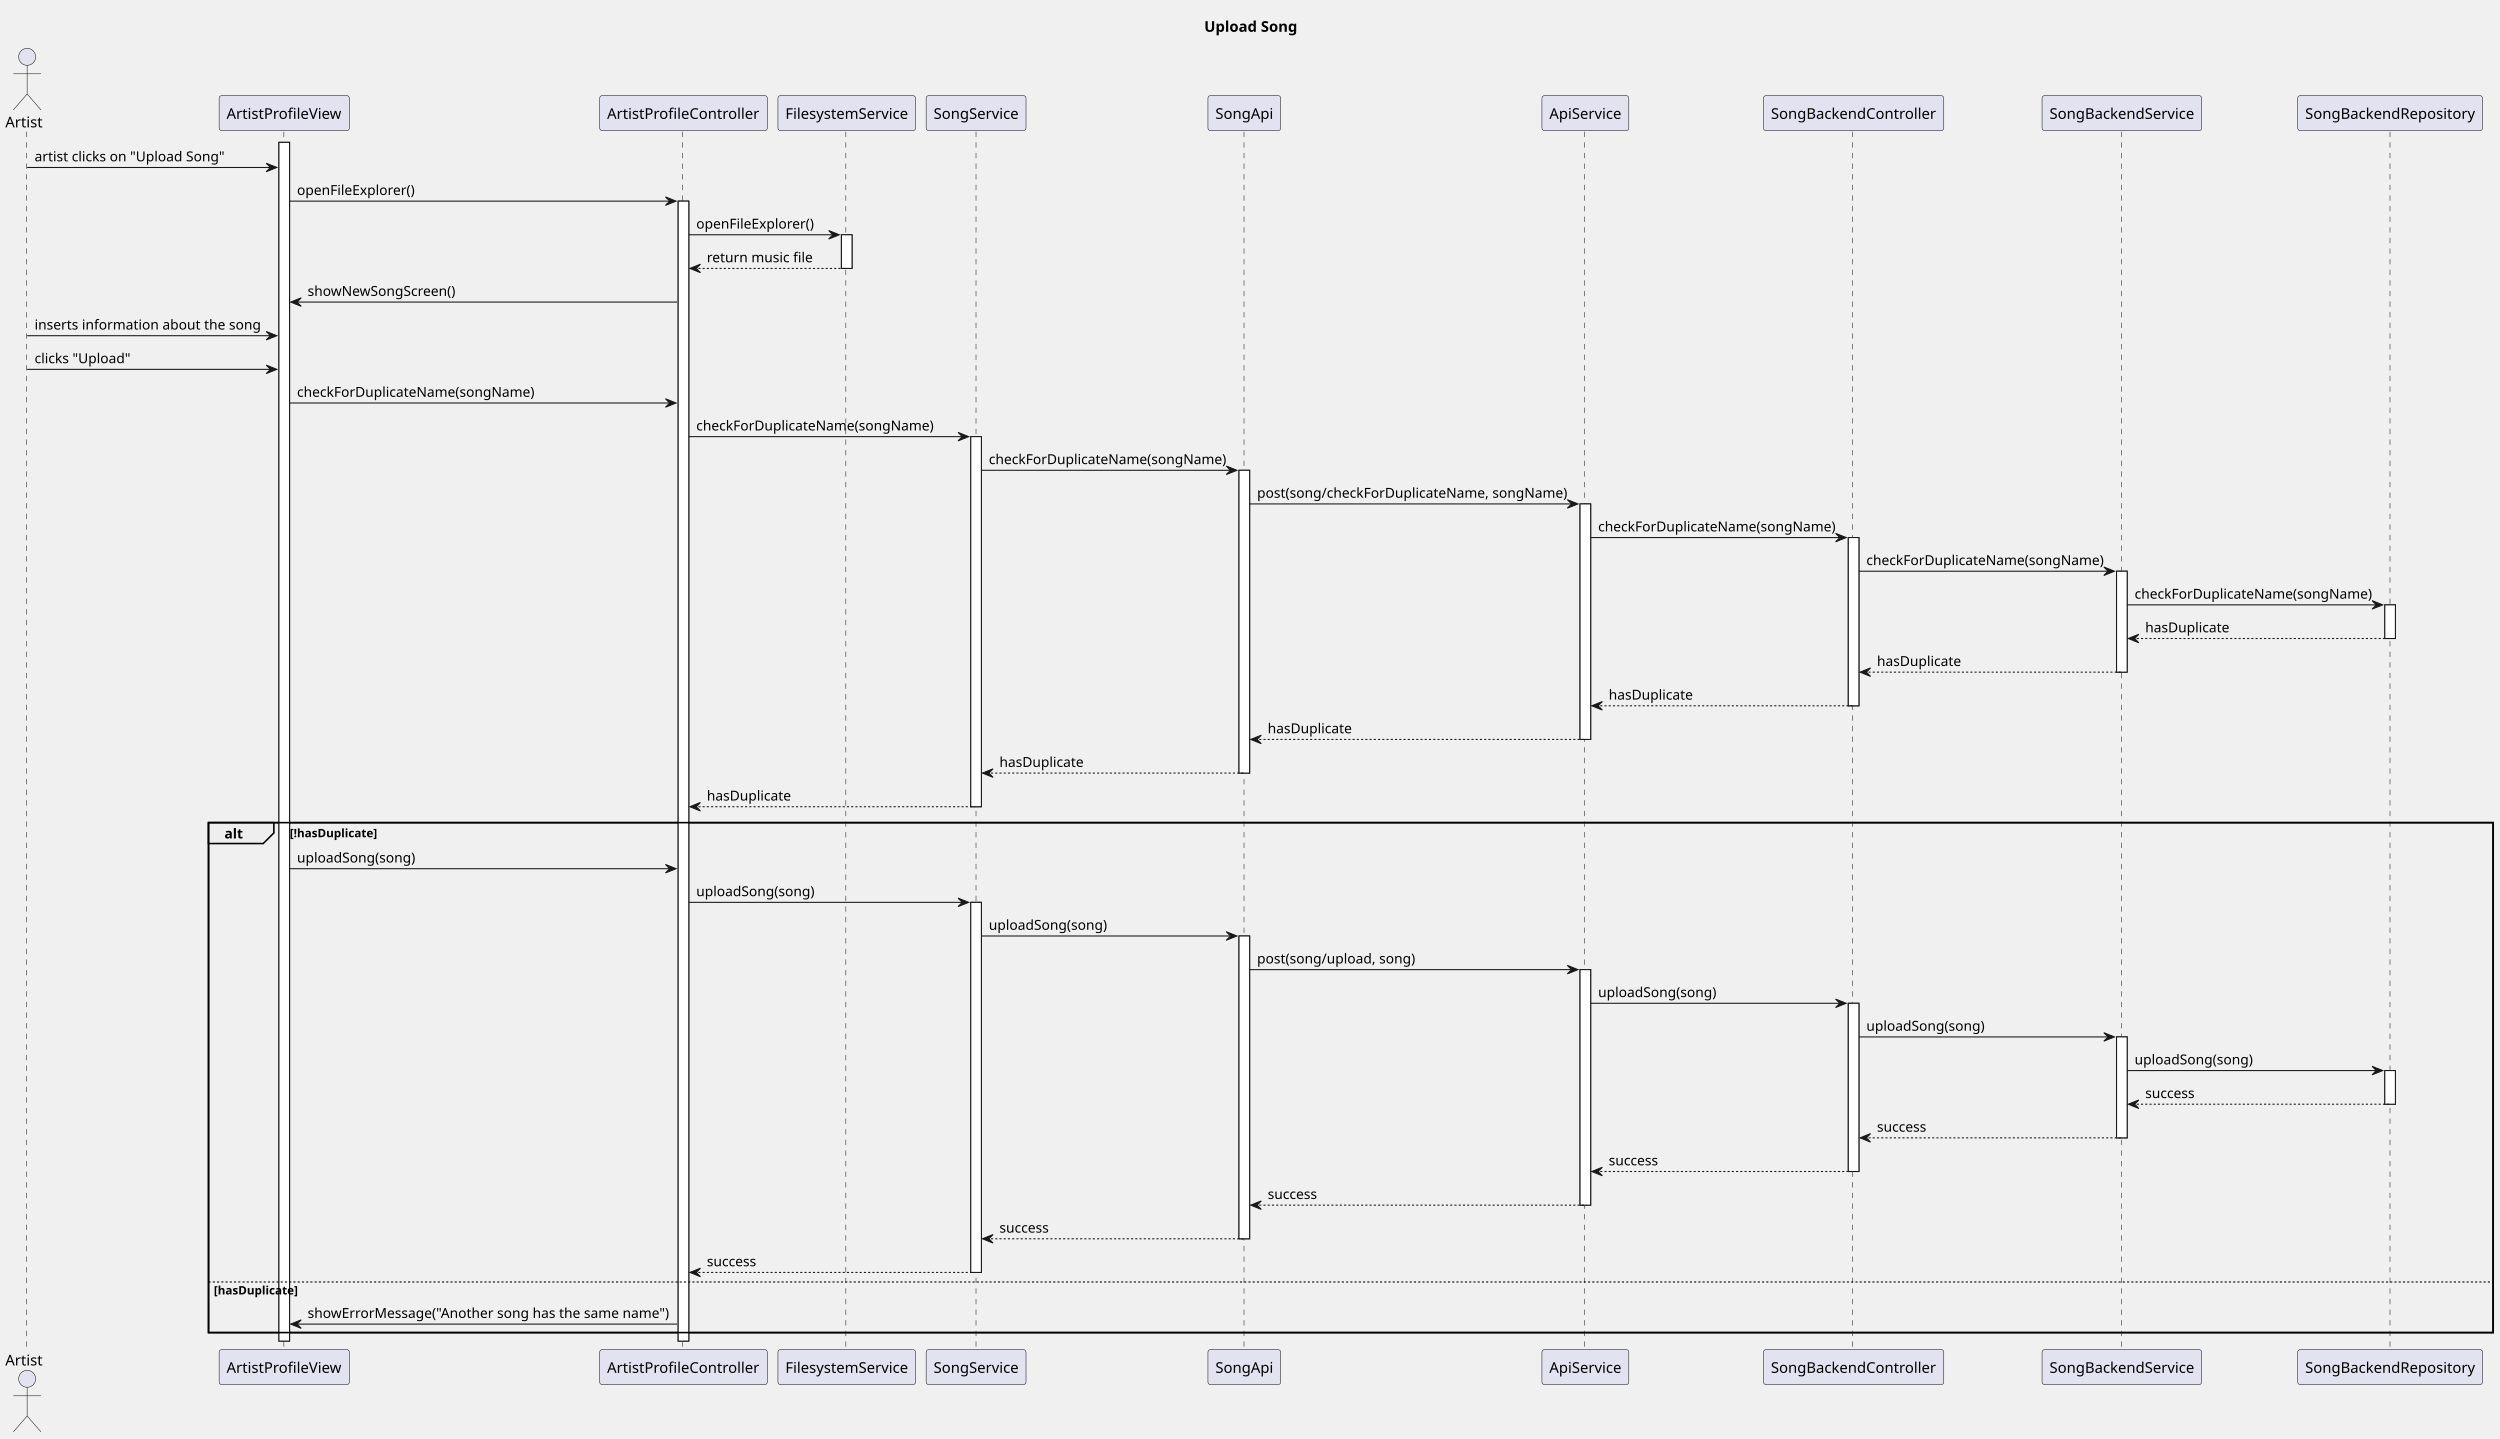
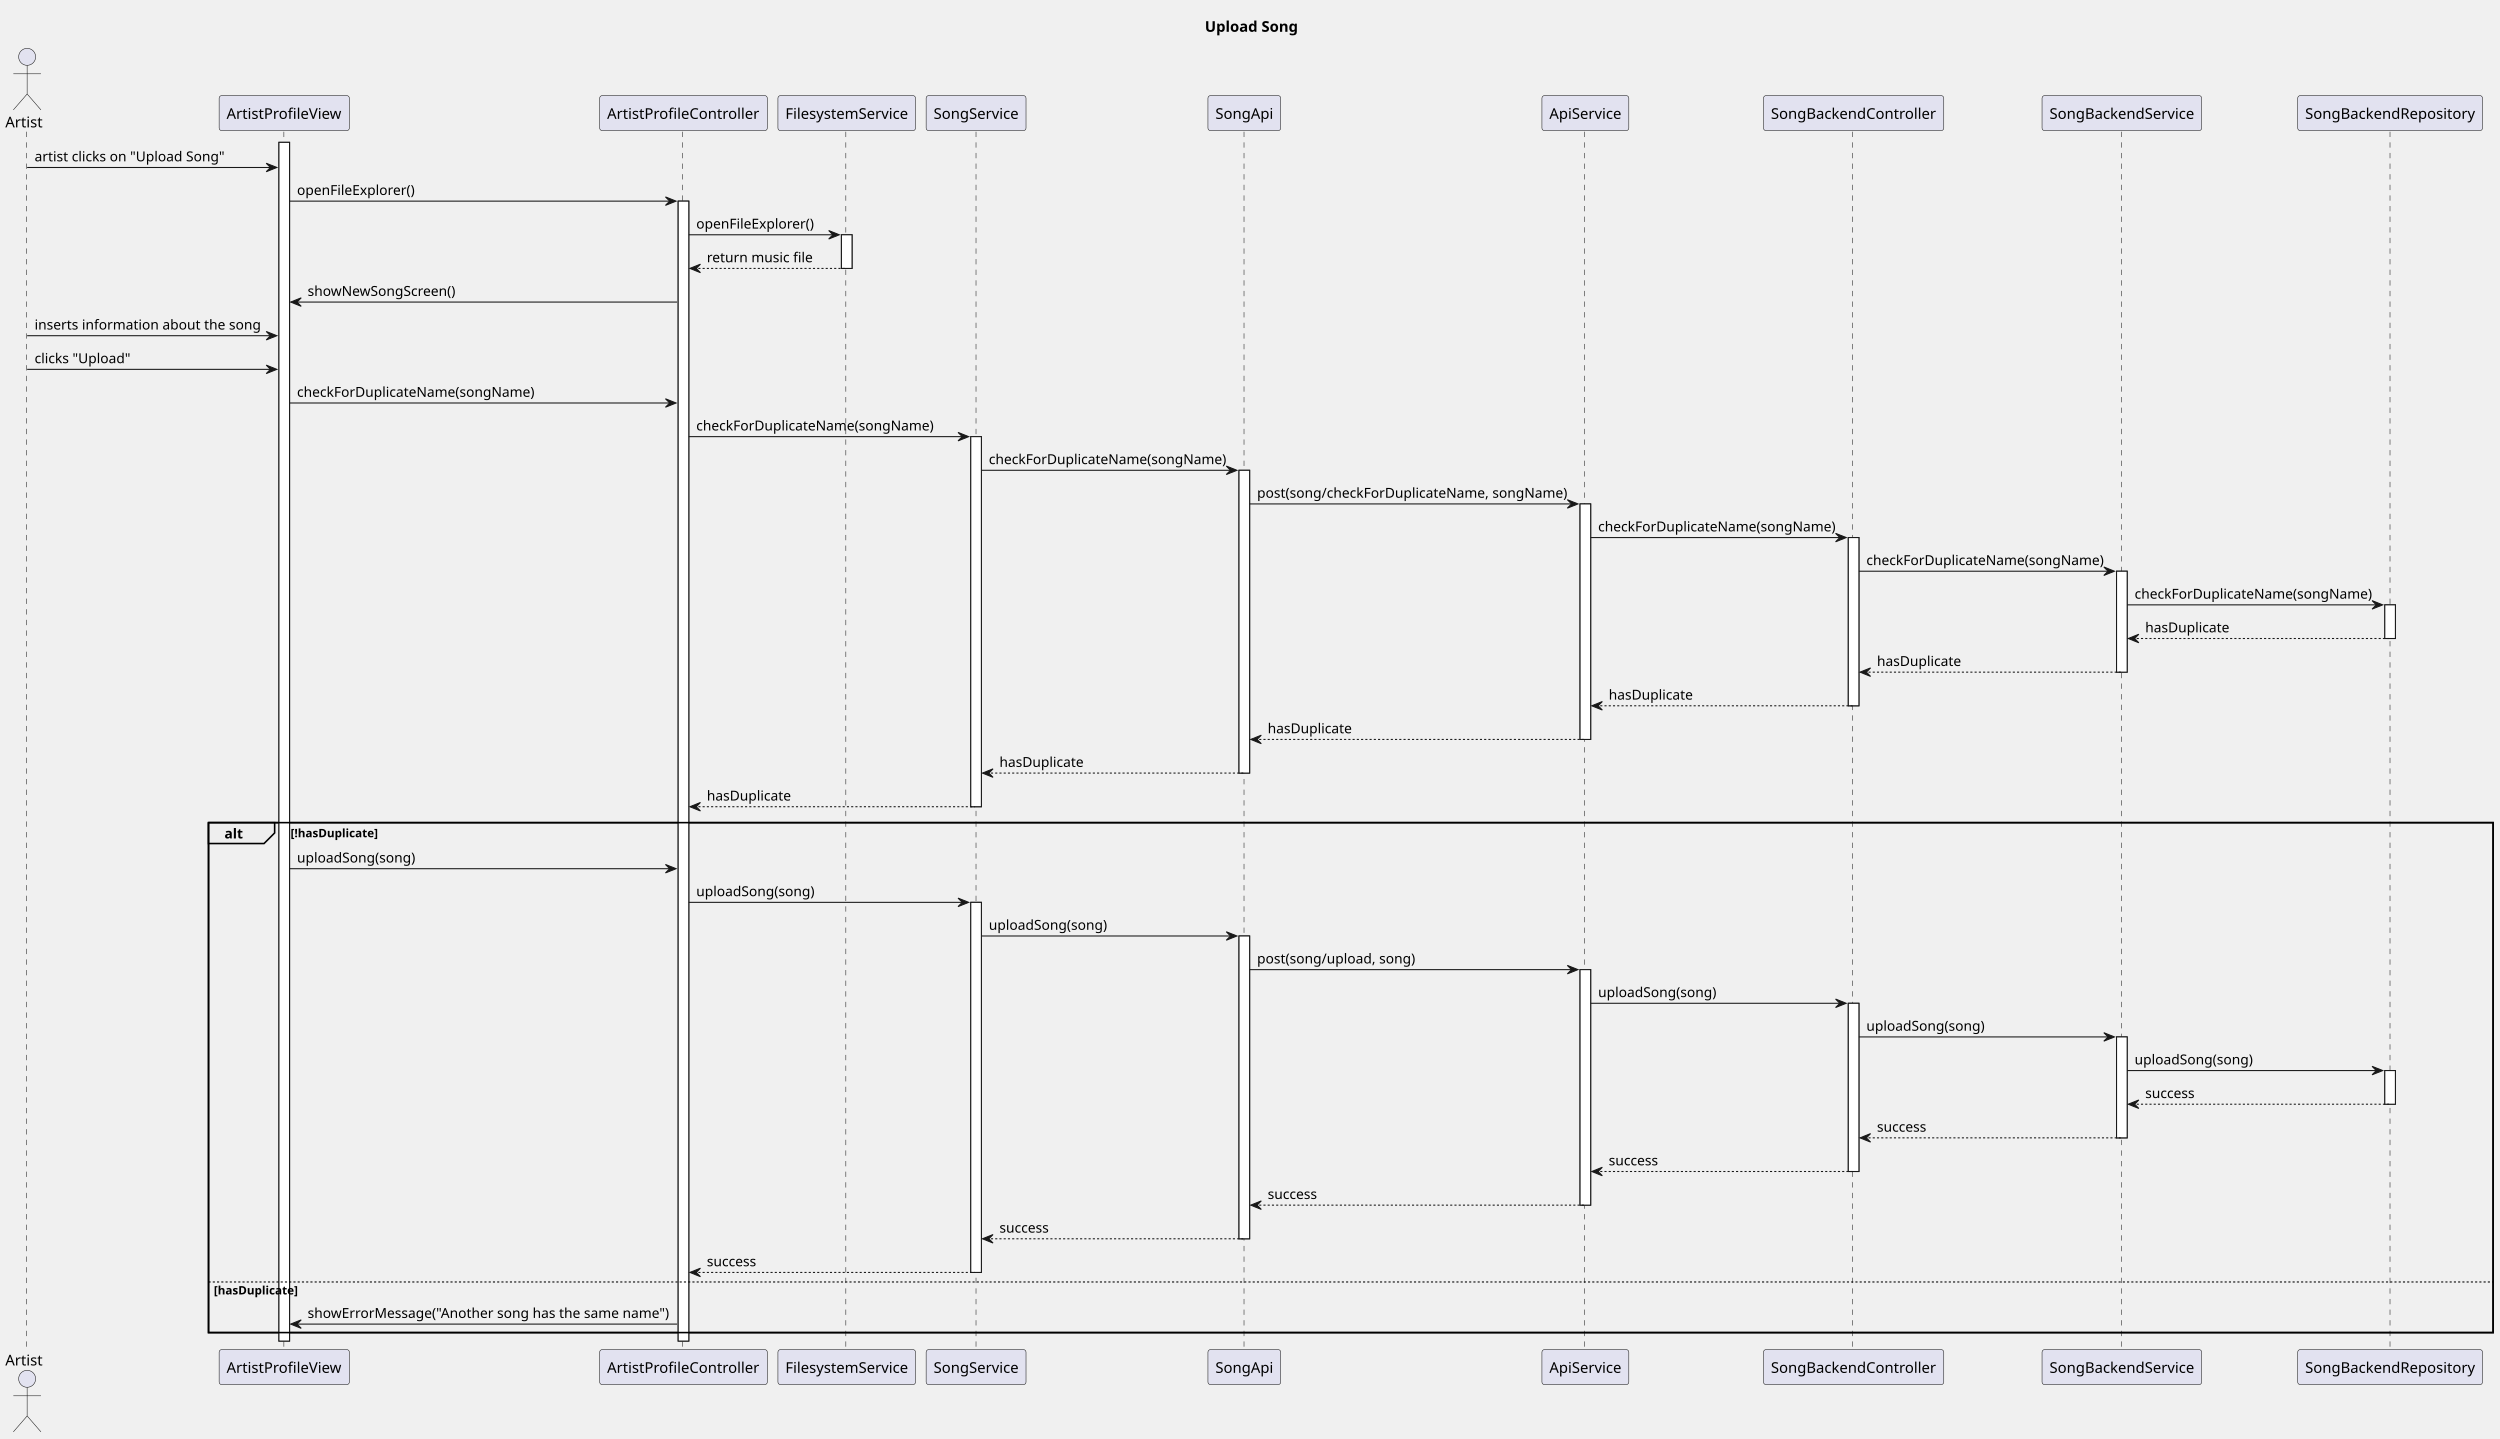
<svg xmlns="http://www.w3.org/2000/svg" contentStyleType="text/css" data-diagram-type="SEQUENCE" height="1356px" preserveAspectRatio="none" style="width:2356px;height:1356px;background:#FFFFFF;" version="1.1" viewBox="0 0 2356 1356" width="2356px" zoomAndPan="magnify">
  <defs />
  <g>
-     <text fill="#000000" font-family="sans-serif" font-size="14" font-weight="bold" lengthAdjust="spacing" textLength="88.823" x="1134.849" y="29.966">Upload Song</text>
+     <text fill="#000000" font-family="sans-serif" font-size="14" font-weight="bold" lengthAdjust="spacing" textLength="87.64" x="1135.44" y="29.966">Upload Song</text>
    <g>
      <rect fill="#FFFFFF" height="1129.693" style="stroke:#181818;stroke-width:1;" width="10" x="262.881" y="134.136" />
    </g>
    <g>
      <rect fill="#FFFFFF" height="1074.28" style="stroke:#181818;stroke-width:1;" width="10" x="639.119" y="189.548" />
    </g>
    <g>
      <rect fill="#FFFFFF" height="31.706" style="stroke:#181818;stroke-width:1;" width="10" x="792.955" y="221.254" />
    </g>
    <g>
      <rect fill="#FFFFFF" height="348.766" style="stroke:#181818;stroke-width:1;" width="10" x="914.857" y="411.49" />
    </g>
    <g>
      <rect fill="#FFFFFF" height="348.766" style="stroke:#181818;stroke-width:1;" width="10" x="914.857" y="850.374" />
    </g>
    <g>
      <rect fill="#FFFFFF" height="285.354" style="stroke:#181818;stroke-width:1;" width="10" x="1167.652" y="443.196" />
    </g>
    <g>
      <rect fill="#FFFFFF" height="285.354" style="stroke:#181818;stroke-width:1;" width="10" x="1167.652" y="882.08" />
    </g>
    <g>
      <rect fill="#FFFFFF" height="221.942" style="stroke:#181818;stroke-width:1;" width="10" x="1489.048" y="474.902" />
    </g>
    <g>
      <rect fill="#FFFFFF" height="221.942" style="stroke:#181818;stroke-width:1;" width="10" x="1489.048" y="913.786" />
    </g>
    <g>
      <rect fill="#FFFFFF" height="158.53" style="stroke:#181818;stroke-width:1;" width="10" x="1741.843" y="506.608" />
    </g>
    <g>
      <rect fill="#FFFFFF" height="158.53" style="stroke:#181818;stroke-width:1;" width="10" x="1741.843" y="945.492" />
    </g>
    <g>
      <rect fill="#FFFFFF" height="95.118" style="stroke:#181818;stroke-width:1;" width="10" x="1994.638" y="538.314" />
    </g>
    <g>
      <rect fill="#FFFFFF" height="95.118" style="stroke:#181818;stroke-width:1;" width="10" x="1994.638" y="977.198" />
    </g>
    <g>
      <rect fill="#FFFFFF" height="31.706" style="stroke:#181818;stroke-width:1;" width="10" x="2247.434" y="570.02" />
    </g>
    <g>
      <rect fill="#FFFFFF" height="31.706" style="stroke:#181818;stroke-width:1;" width="10" x="2247.434" y="1008.904" />
    </g>
    <rect fill="none" height="480.572" style="stroke:#000000;stroke-width:1.5;" width="2153.001" x="196.519" y="775.256" />
    <g class="participant-lifeline" data-entity-uid="part1" data-qualified-name="Artist" id="part1-lifeline">
      <g>
        <rect fill="#000000" fill-opacity="0" height="1148.693" width="8" x="21.577" y="124.136" />
        <line style="stroke:#181818;stroke-width:0.5;stroke-dasharray:5,5;" x1="25" x2="25" y1="124.136" y2="1272.828" />
      </g>
    </g>
    <g class="participant-lifeline" data-entity-uid="part2" data-qualified-name="ArtistProfileView" id="part2-lifeline">
      <g>
        <rect fill="#000000" fill-opacity="0" height="1148.693" width="8" x="263.881" y="124.136" />
        <line style="stroke:#181818;stroke-width:0.5;stroke-dasharray:5,5;" x1="267.519" x2="267.519" y1="124.136" y2="1272.828" />
      </g>
    </g>
    <g class="participant-lifeline" data-entity-uid="part3" data-qualified-name="ArtistProfileController" id="part3-lifeline">
      <g>
        <rect fill="#000000" fill-opacity="0" height="1148.693" width="8" x="640.119" y="124.136" />
        <line style="stroke:#181818;stroke-width:0.5;stroke-dasharray:5,5;" x1="643.125" x2="643.125" y1="124.136" y2="1272.828" />
      </g>
    </g>
    <g class="participant-lifeline" data-entity-uid="part4" data-qualified-name="FilesystemService" id="part4-lifeline">
      <g>
        <rect fill="#000000" fill-opacity="0" height="1148.693" width="8" x="793.955" y="124.136" />
        <line style="stroke:#181818;stroke-width:0.5;stroke-dasharray:5,5;" x1="797.114" x2="797.114" y1="124.136" y2="1272.828" />
      </g>
    </g>
    <g class="participant-lifeline" data-entity-uid="part5" data-qualified-name="SongService" id="part5-lifeline">
      <g>
        <rect fill="#000000" fill-opacity="0" height="1148.693" width="8" x="915.857" y="124.136" />
        <line style="stroke:#181818;stroke-width:0.5;stroke-dasharray:5,5;" x1="919.796" x2="919.796" y1="124.136" y2="1272.828" />
      </g>
    </g>
    <g class="participant-lifeline" data-entity-uid="part6" data-qualified-name="SongApi" id="part6-lifeline">
      <g>
        <rect fill="#000000" fill-opacity="0" height="1148.693" width="8" x="1168.652" y="124.136" />
        <line style="stroke:#181818;stroke-width:0.5;stroke-dasharray:5,5;" x1="1172.359" x2="1172.359" y1="124.136" y2="1272.828" />
      </g>
    </g>
    <g class="participant-lifeline" data-entity-uid="part7" data-qualified-name="ApiService" id="part7-lifeline">
      <g>
        <rect fill="#000000" fill-opacity="0" height="1148.693" width="8" x="1490.048" y="124.136" />
        <line style="stroke:#181818;stroke-width:0.5;stroke-dasharray:5,5;" x1="1493.112" x2="1493.112" y1="124.136" y2="1272.828" />
      </g>
    </g>
    <g class="participant-lifeline" data-entity-uid="part8" data-qualified-name="SongBackendController" id="part8-lifeline">
      <g>
        <rect fill="#000000" fill-opacity="0" height="1148.693" width="8" x="1742.843" y="124.136" />
        <line style="stroke:#181818;stroke-width:0.5;stroke-dasharray:5,5;" x1="1745.891" x2="1745.891" y1="124.136" y2="1272.828" />
      </g>
    </g>
    <g class="participant-lifeline" data-entity-uid="part9" data-qualified-name="SongBackendService" id="part9-lifeline">
      <g>
        <rect fill="#000000" fill-opacity="0" height="1148.693" width="8" x="1995.638" y="124.136" />
        <line style="stroke:#181818;stroke-width:0.5;stroke-dasharray:5,5;" x1="1999.424" x2="1999.424" y1="124.136" y2="1272.828" />
      </g>
    </g>
    <g class="participant-lifeline" data-entity-uid="part10" data-qualified-name="SongBackendRepository" id="part10-lifeline">
      <g>
        <rect fill="#000000" fill-opacity="0" height="1148.693" width="8" x="2248.434" y="124.136" />
        <line style="stroke:#181818;stroke-width:0.5;stroke-dasharray:5,5;" x1="2252.347" x2="2252.347" y1="124.136" y2="1272.828" />
      </g>
    </g>
    <g class="participant participant-head" data-entity-uid="part1" data-qualified-name="Artist" id="part1-head">
      <text fill="#000000" font-family="sans-serif" font-size="14" lengthAdjust="spacing" textLength="35.154" x="5" y="120.034">Artist</text>
      <ellipse cx="25.577" cy="53.568" fill="#E2E2F0" rx="8" ry="8" style="stroke:#181818;stroke-width:0.5;" />
      <path d="M25.577,61.568 L25.577,88.568 M12.577,69.568 L38.577,69.568 M25.577,88.568 L12.577,103.568 M25.577,88.568 L38.577,103.568" fill="none" style="stroke:#181818;stroke-width:0.5;" />
    </g>
    <g class="participant participant-tail" data-entity-uid="part1" data-qualified-name="Artist" id="part1-tail">
      <text fill="#000000" font-family="sans-serif" font-size="14" lengthAdjust="spacing" textLength="35.154" x="5" y="1286.794">Artist</text>
      <ellipse cx="25.577" cy="1299.396" fill="#E2E2F0" rx="8" ry="8" style="stroke:#181818;stroke-width:0.5;" />
      <path d="M25.577,1307.396 L25.577,1334.396 M12.577,1315.396 L38.577,1315.396 M25.577,1334.396 L12.577,1349.396 M25.577,1334.396 L38.577,1349.396" fill="none" style="stroke:#181818;stroke-width:0.5;" />
    </g>
    <g class="participant participant-head" data-entity-uid="part2" data-qualified-name="ArtistProfileView" id="part2-head">
      <rect fill="#E2E2F0" height="33.068" rx="2.5" ry="2.5" style="stroke:#181818;stroke-width:0.5;" width="122.724" x="206.519" y="90.068" />
      <text fill="#000000" font-family="sans-serif" font-size="14" lengthAdjust="spacing" textLength="108.724" x="213.519" y="112.034">ArtistProfileView</text>
    </g>
    <g class="participant participant-tail" data-entity-uid="part2" data-qualified-name="ArtistProfileView" id="part2-tail">
      <rect fill="#E2E2F0" height="33.068" rx="2.5" ry="2.5" style="stroke:#181818;stroke-width:0.5;" width="122.724" x="206.519" y="1271.828" />
      <text fill="#000000" font-family="sans-serif" font-size="14" lengthAdjust="spacing" textLength="108.724" x="213.519" y="1293.794">ArtistProfileView</text>
    </g>
    <g class="participant participant-head" data-entity-uid="part3" data-qualified-name="ArtistProfileController" id="part3-head">
      <rect fill="#E2E2F0" height="33.068" rx="2.5" ry="2.5" style="stroke:#181818;stroke-width:0.5;" width="157.989" x="565.125" y="90.068" />
      <text fill="#000000" font-family="sans-serif" font-size="14" lengthAdjust="spacing" textLength="143.989" x="572.125" y="112.034">ArtistProfileController</text>
    </g>
    <g class="participant participant-tail" data-entity-uid="part3" data-qualified-name="ArtistProfileController" id="part3-tail">
      <rect fill="#E2E2F0" height="33.068" rx="2.5" ry="2.5" style="stroke:#181818;stroke-width:0.5;" width="157.989" x="565.125" y="1271.828" />
      <text fill="#000000" font-family="sans-serif" font-size="14" lengthAdjust="spacing" textLength="143.989" x="572.125" y="1293.794">ArtistProfileController</text>
    </g>
    <g class="participant participant-head" data-entity-uid="part4" data-qualified-name="FilesystemService" id="part4-head">
      <rect fill="#E2E2F0" height="33.068" rx="2.5" ry="2.5" style="stroke:#181818;stroke-width:0.5;" width="129.681" x="733.114" y="90.068" />
      <text fill="#000000" font-family="sans-serif" font-size="14" lengthAdjust="spacing" textLength="115.681" x="740.114" y="112.034">FilesystemService</text>
    </g>
    <g class="participant participant-tail" data-entity-uid="part4" data-qualified-name="FilesystemService" id="part4-tail">
      <rect fill="#E2E2F0" height="33.068" rx="2.5" ry="2.5" style="stroke:#181818;stroke-width:0.5;" width="129.681" x="733.114" y="1271.828" />
      <text fill="#000000" font-family="sans-serif" font-size="14" lengthAdjust="spacing" textLength="115.681" x="740.114" y="1293.794">FilesystemService</text>
    </g>
    <g class="participant participant-head" data-entity-uid="part5" data-qualified-name="SongService" id="part5-head">
      <rect fill="#E2E2F0" height="33.068" rx="2.5" ry="2.5" style="stroke:#181818;stroke-width:0.5;" width="94.122" x="872.796" y="90.068" />
      <text fill="#000000" font-family="sans-serif" font-size="14" lengthAdjust="spacing" textLength="80.122" x="879.796" y="112.034">SongService</text>
    </g>
    <g class="participant participant-tail" data-entity-uid="part5" data-qualified-name="SongService" id="part5-tail">
      <rect fill="#E2E2F0" height="33.068" rx="2.5" ry="2.5" style="stroke:#181818;stroke-width:0.5;" width="94.122" x="872.796" y="1271.828" />
      <text fill="#000000" font-family="sans-serif" font-size="14" lengthAdjust="spacing" textLength="80.122" x="879.796" y="1293.794">SongService</text>
    </g>
    <g class="participant participant-head" data-entity-uid="part6" data-qualified-name="SongApi" id="part6-head">
      <rect fill="#E2E2F0" height="33.068" rx="2.5" ry="2.5" style="stroke:#181818;stroke-width:0.5;" width="68.586" x="1138.359" y="90.068" />
      <text fill="#000000" font-family="sans-serif" font-size="14" lengthAdjust="spacing" textLength="54.586" x="1145.359" y="112.034">SongApi</text>
    </g>
    <g class="participant participant-tail" data-entity-uid="part6" data-qualified-name="SongApi" id="part6-tail">
      <rect fill="#E2E2F0" height="33.068" rx="2.5" ry="2.5" style="stroke:#181818;stroke-width:0.5;" width="68.586" x="1138.359" y="1271.828" />
      <text fill="#000000" font-family="sans-serif" font-size="14" lengthAdjust="spacing" textLength="54.586" x="1145.359" y="1293.794">SongApi</text>
    </g>
    <g class="participant participant-head" data-entity-uid="part7" data-qualified-name="ApiService" id="part7-head">
      <rect fill="#E2E2F0" height="33.068" rx="2.5" ry="2.5" style="stroke:#181818;stroke-width:0.5;" width="81.872" x="1453.112" y="90.068" />
      <text fill="#000000" font-family="sans-serif" font-size="14" lengthAdjust="spacing" textLength="67.872" x="1460.112" y="112.034">ApiService</text>
    </g>
    <g class="participant participant-tail" data-entity-uid="part7" data-qualified-name="ApiService" id="part7-tail">
      <rect fill="#E2E2F0" height="33.068" rx="2.5" ry="2.5" style="stroke:#181818;stroke-width:0.5;" width="81.872" x="1453.112" y="1271.828" />
      <text fill="#000000" font-family="sans-serif" font-size="14" lengthAdjust="spacing" textLength="67.872" x="1460.112" y="1293.794">ApiService</text>
    </g>
    <g class="participant participant-head" data-entity-uid="part8" data-qualified-name="SongBackendController" id="part8-head">
      <rect fill="#E2E2F0" height="33.068" rx="2.5" ry="2.5" style="stroke:#181818;stroke-width:0.5;" width="169.903" x="1661.891" y="90.068" />
      <text fill="#000000" font-family="sans-serif" font-size="14" lengthAdjust="spacing" textLength="155.903" x="1668.891" y="112.034">SongBackendController</text>
    </g>
    <g class="participant participant-tail" data-entity-uid="part8" data-qualified-name="SongBackendController" id="part8-tail">
      <rect fill="#E2E2F0" height="33.068" rx="2.5" ry="2.5" style="stroke:#181818;stroke-width:0.5;" width="169.903" x="1661.891" y="1271.828" />
      <text fill="#000000" font-family="sans-serif" font-size="14" lengthAdjust="spacing" textLength="155.903" x="1668.891" y="1293.794">SongBackendController</text>
    </g>
    <g class="participant participant-head" data-entity-uid="part9" data-qualified-name="SongBackendService" id="part9-head">
      <rect fill="#E2E2F0" height="33.068" rx="2.5" ry="2.5" style="stroke:#181818;stroke-width:0.5;" width="150.429" x="1924.424" y="90.068" />
      <text fill="#000000" font-family="sans-serif" font-size="14" lengthAdjust="spacing" textLength="136.429" x="1931.424" y="112.034">SongBackendService</text>
    </g>
    <g class="participant participant-tail" data-entity-uid="part9" data-qualified-name="SongBackendService" id="part9-tail">
      <rect fill="#E2E2F0" height="33.068" rx="2.5" ry="2.5" style="stroke:#181818;stroke-width:0.5;" width="150.429" x="1924.424" y="1271.828" />
      <text fill="#000000" font-family="sans-serif" font-size="14" lengthAdjust="spacing" textLength="136.429" x="1931.424" y="1293.794">SongBackendService</text>
    </g>
    <g class="participant participant-head" data-entity-uid="part10" data-qualified-name="SongBackendRepository" id="part10-head">
      <rect fill="#E2E2F0" height="33.068" rx="2.5" ry="2.5" style="stroke:#181818;stroke-width:0.5;" width="174.173" x="2165.347" y="90.068" />
      <text fill="#000000" font-family="sans-serif" font-size="14" lengthAdjust="spacing" textLength="160.173" x="2172.347" y="112.034">SongBackendRepository</text>
    </g>
    <g class="participant participant-tail" data-entity-uid="part10" data-qualified-name="SongBackendRepository" id="part10-tail">
      <rect fill="#E2E2F0" height="33.068" rx="2.5" ry="2.5" style="stroke:#181818;stroke-width:0.5;" width="174.173" x="2165.347" y="1271.828" />
      <text fill="#000000" font-family="sans-serif" font-size="14" lengthAdjust="spacing" textLength="160.173" x="2172.347" y="1293.794">SongBackendRepository</text>
    </g>
    <g>
      <rect fill="#FFFFFF" height="1129.693" style="stroke:#181818;stroke-width:1;" width="10" x="262.881" y="134.136" />
    </g>
    <g>
      <rect fill="#FFFFFF" height="1074.28" style="stroke:#181818;stroke-width:1;" width="10" x="639.119" y="189.548" />
    </g>
    <g>
      <rect fill="#FFFFFF" height="31.706" style="stroke:#181818;stroke-width:1;" width="10" x="792.955" y="221.254" />
    </g>
    <g>
      <rect fill="#FFFFFF" height="348.766" style="stroke:#181818;stroke-width:1;" width="10" x="914.857" y="411.49" />
    </g>
    <g>
      <rect fill="#FFFFFF" height="348.766" style="stroke:#181818;stroke-width:1;" width="10" x="914.857" y="850.374" />
    </g>
    <g>
      <rect fill="#FFFFFF" height="285.354" style="stroke:#181818;stroke-width:1;" width="10" x="1167.652" y="443.196" />
    </g>
    <g>
      <rect fill="#FFFFFF" height="285.354" style="stroke:#181818;stroke-width:1;" width="10" x="1167.652" y="882.08" />
    </g>
    <g>
      <rect fill="#FFFFFF" height="221.942" style="stroke:#181818;stroke-width:1;" width="10" x="1489.048" y="474.902" />
    </g>
    <g>
      <rect fill="#FFFFFF" height="221.942" style="stroke:#181818;stroke-width:1;" width="10" x="1489.048" y="913.786" />
    </g>
    <g>
      <rect fill="#FFFFFF" height="158.53" style="stroke:#181818;stroke-width:1;" width="10" x="1741.843" y="506.608" />
    </g>
    <g>
      <rect fill="#FFFFFF" height="158.53" style="stroke:#181818;stroke-width:1;" width="10" x="1741.843" y="945.492" />
    </g>
    <g>
      <rect fill="#FFFFFF" height="95.118" style="stroke:#181818;stroke-width:1;" width="10" x="1994.638" y="538.314" />
    </g>
    <g>
      <rect fill="#FFFFFF" height="95.118" style="stroke:#181818;stroke-width:1;" width="10" x="1994.638" y="977.198" />
    </g>
    <g>
      <rect fill="#FFFFFF" height="31.706" style="stroke:#181818;stroke-width:1;" width="10" x="2247.434" y="570.02" />
    </g>
    <g>
      <rect fill="#FFFFFF" height="31.706" style="stroke:#181818;stroke-width:1;" width="10" x="2247.434" y="1008.904" />
    </g>
    <g class="message" data-entity-1="part1" data-entity-2="part2" id="msg1">
      <polygon fill="#181818" points="250.881,153.842,260.881,157.842,250.881,161.842,254.881,157.842" style="stroke:#181818;stroke-width:1;" />
      <line style="stroke:#181818;stroke-width:1;" x1="25.577" x2="256.881" y1="157.842" y2="157.842" />
      <text fill="#000000" font-family="sans-serif" font-size="13" lengthAdjust="spacing" textLength="179.049" x="32.577" y="152.033">artist clicks on "Upload Song"</text>
    </g>
    <g class="message" data-entity-1="part2" data-entity-2="part3" id="msg2">
      <polygon fill="#181818" points="627.119,185.548,637.119,189.548,627.119,193.548,631.119,189.548" style="stroke:#181818;stroke-width:1;" />
      <line style="stroke:#181818;stroke-width:1;" x1="272.881" x2="633.119" y1="189.548" y2="189.548" />
      <text fill="#000000" font-family="sans-serif" font-size="13" lengthAdjust="spacing" textLength="111.202" x="279.881" y="183.739">openFileExplorer()</text>
    </g>
    <g class="message" data-entity-1="part3" data-entity-2="part4" id="msg3">
      <polygon fill="#181818" points="780.955,217.254,790.955,221.254,780.955,225.254,784.955,221.254" style="stroke:#181818;stroke-width:1;" />
      <line style="stroke:#181818;stroke-width:1;" x1="649.119" x2="786.955" y1="221.254" y2="221.254" />
      <text fill="#000000" font-family="sans-serif" font-size="13" lengthAdjust="spacing" textLength="111.202" x="656.119" y="215.445">openFileExplorer()</text>
    </g>
    <g class="message" data-entity-1="part4" data-entity-2="part3" id="msg4">
      <polygon fill="#181818" points="660.119,248.96,650.119,252.96,660.119,256.96,656.119,252.96" style="stroke:#181818;stroke-width:1;" />
      <line style="stroke:#181818;stroke-width:1;stroke-dasharray:2,2;" x1="654.119" x2="796.955" y1="252.96" y2="252.96" />
      <text fill="#000000" font-family="sans-serif" font-size="13" lengthAdjust="spacing" textLength="100.113" x="666.119" y="247.151">return music file</text>
    </g>
    <g class="message" data-entity-1="part3" data-entity-2="part2" id="msg5">
      <polygon fill="#181818" points="283.881,280.666,273.881,284.666,283.881,288.666,279.881,284.666" style="stroke:#181818;stroke-width:1;" />
      <line style="stroke:#181818;stroke-width:1;" x1="277.881" x2="638.119" y1="284.666" y2="284.666" />
      <text fill="#000000" font-family="sans-serif" font-size="13" lengthAdjust="spacing" textLength="140.049" x="289.881" y="278.857">showNewSongScreen()</text>
    </g>
    <g class="message" data-entity-1="part1" data-entity-2="part2" id="msg6">
      <polygon fill="#181818" points="250.881,312.372,260.881,316.372,250.881,320.372,254.881,316.372" style="stroke:#181818;stroke-width:1;" />
      <line style="stroke:#181818;stroke-width:1;" x1="25.577" x2="256.881" y1="316.372" y2="316.372" />
      <text fill="#000000" font-family="sans-serif" font-size="13" lengthAdjust="spacing" textLength="213.304" x="32.577" y="310.563">inserts information about the song</text>
    </g>
    <g class="message" data-entity-1="part1" data-entity-2="part2" id="msg7">
      <polygon fill="#181818" points="250.881,344.078,260.881,348.078,250.881,352.078,254.881,348.078" style="stroke:#181818;stroke-width:1;" />
      <line style="stroke:#181818;stroke-width:1;" x1="25.577" x2="256.881" y1="348.078" y2="348.078" />
      <text fill="#000000" font-family="sans-serif" font-size="13" lengthAdjust="spacing" textLength="90.35" x="32.577" y="342.269">clicks "Upload"</text>
    </g>
    <g class="message" data-entity-1="part2" data-entity-2="part3" id="msg8">
      <polygon fill="#181818" points="627.119,375.784,637.119,379.784,627.119,383.784,631.119,379.784" style="stroke:#181818;stroke-width:1;" />
      <line style="stroke:#181818;stroke-width:1;" x1="272.881" x2="633.119" y1="379.784" y2="379.784" />
      <text fill="#000000" font-family="sans-serif" font-size="13" lengthAdjust="spacing" textLength="223.795" x="279.881" y="373.975">checkForDuplicateName(songName)</text>
    </g>
    <g class="message" data-entity-1="part3" data-entity-2="part5" id="msg9">
      <polygon fill="#181818" points="902.857,407.49,912.857,411.49,902.857,415.49,906.857,411.49" style="stroke:#181818;stroke-width:1;" />
      <line style="stroke:#181818;stroke-width:1;" x1="649.119" x2="908.857" y1="411.49" y2="411.49" />
      <text fill="#000000" font-family="sans-serif" font-size="13" lengthAdjust="spacing" textLength="223.795" x="656.119" y="405.681">checkForDuplicateName(songName)</text>
    </g>
    <g class="message" data-entity-1="part5" data-entity-2="part6" id="msg10">
      <polygon fill="#181818" points="1155.652,439.196,1165.652,443.196,1155.652,447.196,1159.652,443.196" style="stroke:#181818;stroke-width:1;" />
      <line style="stroke:#181818;stroke-width:1;" x1="924.857" x2="1161.652" y1="443.196" y2="443.196" />
      <text fill="#000000" font-family="sans-serif" font-size="13" lengthAdjust="spacing" textLength="223.795" x="931.857" y="437.387">checkForDuplicateName(songName)</text>
    </g>
    <g class="message" data-entity-1="part6" data-entity-2="part7" id="msg11">
      <polygon fill="#181818" points="1477.048,470.902,1487.048,474.902,1477.048,478.902,1481.048,474.902" style="stroke:#181818;stroke-width:1;" />
      <line style="stroke:#181818;stroke-width:1;" x1="1177.652" x2="1483.048" y1="474.902" y2="474.902" />
      <text fill="#000000" font-family="sans-serif" font-size="13" lengthAdjust="spacing" textLength="292.396" x="1184.652" y="469.093">post(song/checkForDuplicateName, songName)</text>
    </g>
    <g class="message" data-entity-1="part7" data-entity-2="part8" id="msg12">
      <polygon fill="#181818" points="1729.843,502.608,1739.843,506.608,1729.843,510.608,1733.843,506.608" style="stroke:#181818;stroke-width:1;" />
      <line style="stroke:#181818;stroke-width:1;" x1="1499.048" x2="1735.843" y1="506.608" y2="506.608" />
      <text fill="#000000" font-family="sans-serif" font-size="13" lengthAdjust="spacing" textLength="223.795" x="1506.048" y="500.799">checkForDuplicateName(songName)</text>
    </g>
    <g class="message" data-entity-1="part8" data-entity-2="part9" id="msg13">
      <polygon fill="#181818" points="1982.638,534.314,1992.638,538.314,1982.638,542.314,1986.638,538.314" style="stroke:#181818;stroke-width:1;" />
      <line style="stroke:#181818;stroke-width:1;" x1="1751.843" x2="1988.638" y1="538.314" y2="538.314" />
      <text fill="#000000" font-family="sans-serif" font-size="13" lengthAdjust="spacing" textLength="223.795" x="1758.843" y="532.505">checkForDuplicateName(songName)</text>
    </g>
    <g class="message" data-entity-1="part9" data-entity-2="part10" id="msg14">
      <polygon fill="#181818" points="2235.434,566.02,2245.434,570.02,2235.434,574.02,2239.434,570.02" style="stroke:#181818;stroke-width:1;" />
      <line style="stroke:#181818;stroke-width:1;" x1="2004.638" x2="2241.434" y1="570.02" y2="570.02" />
      <text fill="#000000" font-family="sans-serif" font-size="13" lengthAdjust="spacing" textLength="223.795" x="2011.638" y="564.211">checkForDuplicateName(songName)</text>
    </g>
    <g class="message" data-entity-1="part10" data-entity-2="part9" id="msg15">
      <polygon fill="#181818" points="2015.638,597.726,2005.638,601.726,2015.638,605.726,2011.638,601.726" style="stroke:#181818;stroke-width:1;" />
      <line style="stroke:#181818;stroke-width:1;stroke-dasharray:2,2;" x1="2009.638" x2="2251.434" y1="601.726" y2="601.726" />
      <text fill="#000000" font-family="sans-serif" font-size="13" lengthAdjust="spacing" textLength="79.339" x="2021.638" y="595.917">hasDuplicate</text>
    </g>
    <g class="message" data-entity-1="part9" data-entity-2="part8" id="msg16">
      <polygon fill="#181818" points="1762.843,629.432,1752.843,633.432,1762.843,637.432,1758.843,633.432" style="stroke:#181818;stroke-width:1;" />
      <line style="stroke:#181818;stroke-width:1;stroke-dasharray:2,2;" x1="1756.843" x2="1998.638" y1="633.432" y2="633.432" />
      <text fill="#000000" font-family="sans-serif" font-size="13" lengthAdjust="spacing" textLength="79.339" x="1768.843" y="627.623">hasDuplicate</text>
    </g>
    <g class="message" data-entity-1="part8" data-entity-2="part7" id="msg17">
      <polygon fill="#181818" points="1510.048,661.138,1500.048,665.138,1510.048,669.138,1506.048,665.138" style="stroke:#181818;stroke-width:1;" />
      <line style="stroke:#181818;stroke-width:1;stroke-dasharray:2,2;" x1="1504.048" x2="1745.843" y1="665.138" y2="665.138" />
      <text fill="#000000" font-family="sans-serif" font-size="13" lengthAdjust="spacing" textLength="79.339" x="1516.048" y="659.329">hasDuplicate</text>
    </g>
    <g class="message" data-entity-1="part7" data-entity-2="part6" id="msg18">
      <polygon fill="#181818" points="1188.652,692.844,1178.652,696.844,1188.652,700.844,1184.652,696.844" style="stroke:#181818;stroke-width:1;" />
      <line style="stroke:#181818;stroke-width:1;stroke-dasharray:2,2;" x1="1182.652" x2="1493.048" y1="696.844" y2="696.844" />
      <text fill="#000000" font-family="sans-serif" font-size="13" lengthAdjust="spacing" textLength="79.339" x="1194.652" y="691.035">hasDuplicate</text>
    </g>
    <g class="message" data-entity-1="part6" data-entity-2="part5" id="msg19">
      <polygon fill="#181818" points="935.857,724.55,925.857,728.55,935.857,732.55,931.857,728.55" style="stroke:#181818;stroke-width:1;" />
      <line style="stroke:#181818;stroke-width:1;stroke-dasharray:2,2;" x1="929.857" x2="1171.652" y1="728.55" y2="728.55" />
      <text fill="#000000" font-family="sans-serif" font-size="13" lengthAdjust="spacing" textLength="79.339" x="941.857" y="722.741">hasDuplicate</text>
    </g>
    <g class="message" data-entity-1="part5" data-entity-2="part3" id="msg20">
      <polygon fill="#181818" points="660.119,756.256,650.119,760.256,660.119,764.256,656.119,760.256" style="stroke:#181818;stroke-width:1;" />
      <line style="stroke:#181818;stroke-width:1;stroke-dasharray:2,2;" x1="654.119" x2="918.857" y1="760.256" y2="760.256" />
      <text fill="#000000" font-family="sans-serif" font-size="13" lengthAdjust="spacing" textLength="79.339" x="666.119" y="754.447">hasDuplicate</text>
    </g>
-     <path d="M196.519,775.256 L258.078,775.256 L258.078,784.962 L248.078,794.962 L196.519,794.962 L196.519,775.256" fill="#EEEEEE" style="stroke:#000000;stroke-width:1.5;" />
+     <path d="M196.519,775.256 L258.822,775.256 L258.822,784.962 L248.822,794.962 L196.519,794.962 L196.519,775.256" fill="#EEEEEE" style="stroke:#000000;stroke-width:1.5;" />
    <rect fill="none" height="480.572" style="stroke:#000000;stroke-width:1.5;" width="2153.001" x="196.519" y="775.256" />
-     <text fill="#000000" font-family="sans-serif" font-size="13" font-weight="bold" lengthAdjust="spacing" textLength="16.559" x="211.519" y="790.153">alt</text>
-     <text fill="#000000" font-family="sans-serif" font-size="11" font-weight="bold" lengthAdjust="spacing" textLength="82.486" x="273.078" y="789.015">[!hasDuplicate]</text>
+     <text fill="#000000" font-family="sans-serif" font-size="13" font-weight="bold" lengthAdjust="spacing" textLength="17.303" x="211.519" y="790.153">alt</text>
+     <text fill="#000000" font-family="sans-serif" font-size="11" font-weight="bold" lengthAdjust="spacing" textLength="81.971" x="273.822" y="789.015">[!hasDuplicate]</text>
    <g class="message" data-entity-1="part2" data-entity-2="part3" id="msg21">
      <polygon fill="#181818" points="627.119,814.668,637.119,818.668,627.119,822.668,631.119,818.668" style="stroke:#181818;stroke-width:1;" />
      <line style="stroke:#181818;stroke-width:1;" x1="272.881" x2="633.119" y1="818.668" y2="818.668" />
      <text fill="#000000" font-family="sans-serif" font-size="13" lengthAdjust="spacing" textLength="111.488" x="279.881" y="812.859">uploadSong(song)</text>
    </g>
    <g class="message" data-entity-1="part3" data-entity-2="part5" id="msg22">
      <polygon fill="#181818" points="902.857,846.374,912.857,850.374,902.857,854.374,906.857,850.374" style="stroke:#181818;stroke-width:1;" />
      <line style="stroke:#181818;stroke-width:1;" x1="649.119" x2="908.857" y1="850.374" y2="850.374" />
      <text fill="#000000" font-family="sans-serif" font-size="13" lengthAdjust="spacing" textLength="111.488" x="656.119" y="844.565">uploadSong(song)</text>
    </g>
    <g class="message" data-entity-1="part5" data-entity-2="part6" id="msg23">
      <polygon fill="#181818" points="1155.652,878.08,1165.652,882.08,1155.652,886.08,1159.652,882.08" style="stroke:#181818;stroke-width:1;" />
      <line style="stroke:#181818;stroke-width:1;" x1="924.857" x2="1161.652" y1="882.08" y2="882.08" />
      <text fill="#000000" font-family="sans-serif" font-size="13" lengthAdjust="spacing" textLength="111.488" x="931.857" y="876.271">uploadSong(song)</text>
    </g>
    <g class="message" data-entity-1="part6" data-entity-2="part7" id="msg24">
      <polygon fill="#181818" points="1477.048,909.786,1487.048,913.786,1477.048,917.786,1481.048,913.786" style="stroke:#181818;stroke-width:1;" />
      <line style="stroke:#181818;stroke-width:1;" x1="1177.652" x2="1483.048" y1="913.786" y2="913.786" />
      <text fill="#000000" font-family="sans-serif" font-size="13" lengthAdjust="spacing" textLength="149.058" x="1184.652" y="907.977">post(song/upload, song)</text>
    </g>
    <g class="message" data-entity-1="part7" data-entity-2="part8" id="msg25">
      <polygon fill="#181818" points="1729.843,941.492,1739.843,945.492,1729.843,949.492,1733.843,945.492" style="stroke:#181818;stroke-width:1;" />
      <line style="stroke:#181818;stroke-width:1;" x1="1499.048" x2="1735.843" y1="945.492" y2="945.492" />
      <text fill="#000000" font-family="sans-serif" font-size="13" lengthAdjust="spacing" textLength="111.488" x="1506.048" y="939.683">uploadSong(song)</text>
    </g>
    <g class="message" data-entity-1="part8" data-entity-2="part9" id="msg26">
      <polygon fill="#181818" points="1982.638,973.198,1992.638,977.198,1982.638,981.198,1986.638,977.198" style="stroke:#181818;stroke-width:1;" />
      <line style="stroke:#181818;stroke-width:1;" x1="1751.843" x2="1988.638" y1="977.198" y2="977.198" />
      <text fill="#000000" font-family="sans-serif" font-size="13" lengthAdjust="spacing" textLength="111.488" x="1758.843" y="971.389">uploadSong(song)</text>
    </g>
    <g class="message" data-entity-1="part9" data-entity-2="part10" id="msg27">
      <polygon fill="#181818" points="2235.434,1004.904,2245.434,1008.904,2235.434,1012.904,2239.434,1008.904" style="stroke:#181818;stroke-width:1;" />
      <line style="stroke:#181818;stroke-width:1;" x1="2004.638" x2="2241.434" y1="1008.904" y2="1008.904" />
      <text fill="#000000" font-family="sans-serif" font-size="13" lengthAdjust="spacing" textLength="111.488" x="2011.638" y="1003.095">uploadSong(song)</text>
    </g>
    <g class="message" data-entity-1="part10" data-entity-2="part9" id="msg28">
      <polygon fill="#181818" points="2015.638,1036.61,2005.638,1040.61,2015.638,1044.61,2011.638,1040.61" style="stroke:#181818;stroke-width:1;" />
      <line style="stroke:#181818;stroke-width:1;stroke-dasharray:2,2;" x1="2009.638" x2="2251.434" y1="1040.61" y2="1040.61" />
      <text fill="#000000" font-family="sans-serif" font-size="13" lengthAdjust="spacing" textLength="46.527" x="2021.638" y="1034.801">success</text>
    </g>
    <g class="message" data-entity-1="part9" data-entity-2="part8" id="msg29">
      <polygon fill="#181818" points="1762.843,1068.316,1752.843,1072.316,1762.843,1076.316,1758.843,1072.316" style="stroke:#181818;stroke-width:1;" />
      <line style="stroke:#181818;stroke-width:1;stroke-dasharray:2,2;" x1="1756.843" x2="1998.638" y1="1072.316" y2="1072.316" />
      <text fill="#000000" font-family="sans-serif" font-size="13" lengthAdjust="spacing" textLength="46.527" x="1768.843" y="1066.507">success</text>
    </g>
    <g class="message" data-entity-1="part8" data-entity-2="part7" id="msg30">
      <polygon fill="#181818" points="1510.048,1100.022,1500.048,1104.022,1510.048,1108.022,1506.048,1104.022" style="stroke:#181818;stroke-width:1;" />
      <line style="stroke:#181818;stroke-width:1;stroke-dasharray:2,2;" x1="1504.048" x2="1745.843" y1="1104.022" y2="1104.022" />
      <text fill="#000000" font-family="sans-serif" font-size="13" lengthAdjust="spacing" textLength="46.527" x="1516.048" y="1098.213">success</text>
    </g>
    <g class="message" data-entity-1="part7" data-entity-2="part6" id="msg31">
      <polygon fill="#181818" points="1188.652,1131.728,1178.652,1135.728,1188.652,1139.728,1184.652,1135.728" style="stroke:#181818;stroke-width:1;" />
      <line style="stroke:#181818;stroke-width:1;stroke-dasharray:2,2;" x1="1182.652" x2="1493.048" y1="1135.728" y2="1135.728" />
      <text fill="#000000" font-family="sans-serif" font-size="13" lengthAdjust="spacing" textLength="46.527" x="1194.652" y="1129.919">success</text>
    </g>
    <g class="message" data-entity-1="part6" data-entity-2="part5" id="msg32">
      <polygon fill="#181818" points="935.857,1163.434,925.857,1167.434,935.857,1171.434,931.857,1167.434" style="stroke:#181818;stroke-width:1;" />
      <line style="stroke:#181818;stroke-width:1;stroke-dasharray:2,2;" x1="929.857" x2="1171.652" y1="1167.434" y2="1167.434" />
      <text fill="#000000" font-family="sans-serif" font-size="13" lengthAdjust="spacing" textLength="46.527" x="941.857" y="1161.625">success</text>
    </g>
    <g class="message" data-entity-1="part5" data-entity-2="part3" id="msg33">
      <polygon fill="#181818" points="660.119,1195.14,650.119,1199.14,660.119,1203.14,656.119,1199.14" style="stroke:#181818;stroke-width:1;" />
      <line style="stroke:#181818;stroke-width:1;stroke-dasharray:2,2;" x1="654.119" x2="918.857" y1="1199.14" y2="1199.14" />
      <text fill="#000000" font-family="sans-serif" font-size="13" lengthAdjust="spacing" textLength="46.527" x="666.119" y="1193.331">success</text>
    </g>
    <line style="stroke:#000000;stroke-width:1;stroke-dasharray:2,2;" x1="196.519" x2="2349.52" y1="1208.14" y2="1208.14" />
-     <text fill="#000000" font-family="sans-serif" font-size="11" font-weight="bold" lengthAdjust="spacing" textLength="79.183" x="201.519" y="1219.899">[hasDuplicate]</text>
+     <text fill="#000000" font-family="sans-serif" font-size="11" font-weight="bold" lengthAdjust="spacing" textLength="78.869" x="201.519" y="1219.899">[hasDuplicate]</text>
    <g class="message" data-entity-1="part3" data-entity-2="part2" id="msg34">
      <polygon fill="#181818" points="283.881,1243.828,273.881,1247.828,283.881,1251.828,279.881,1247.828" style="stroke:#181818;stroke-width:1;" />
      <line style="stroke:#181818;stroke-width:1;" x1="277.881" x2="638.119" y1="1247.828" y2="1247.828" />
      <text fill="#000000" font-family="sans-serif" font-size="13" lengthAdjust="spacing" textLength="342.238" x="289.881" y="1242.019">showErrorMessage("Another song has the same name")</text>
    </g>
  </g>
</svg>
